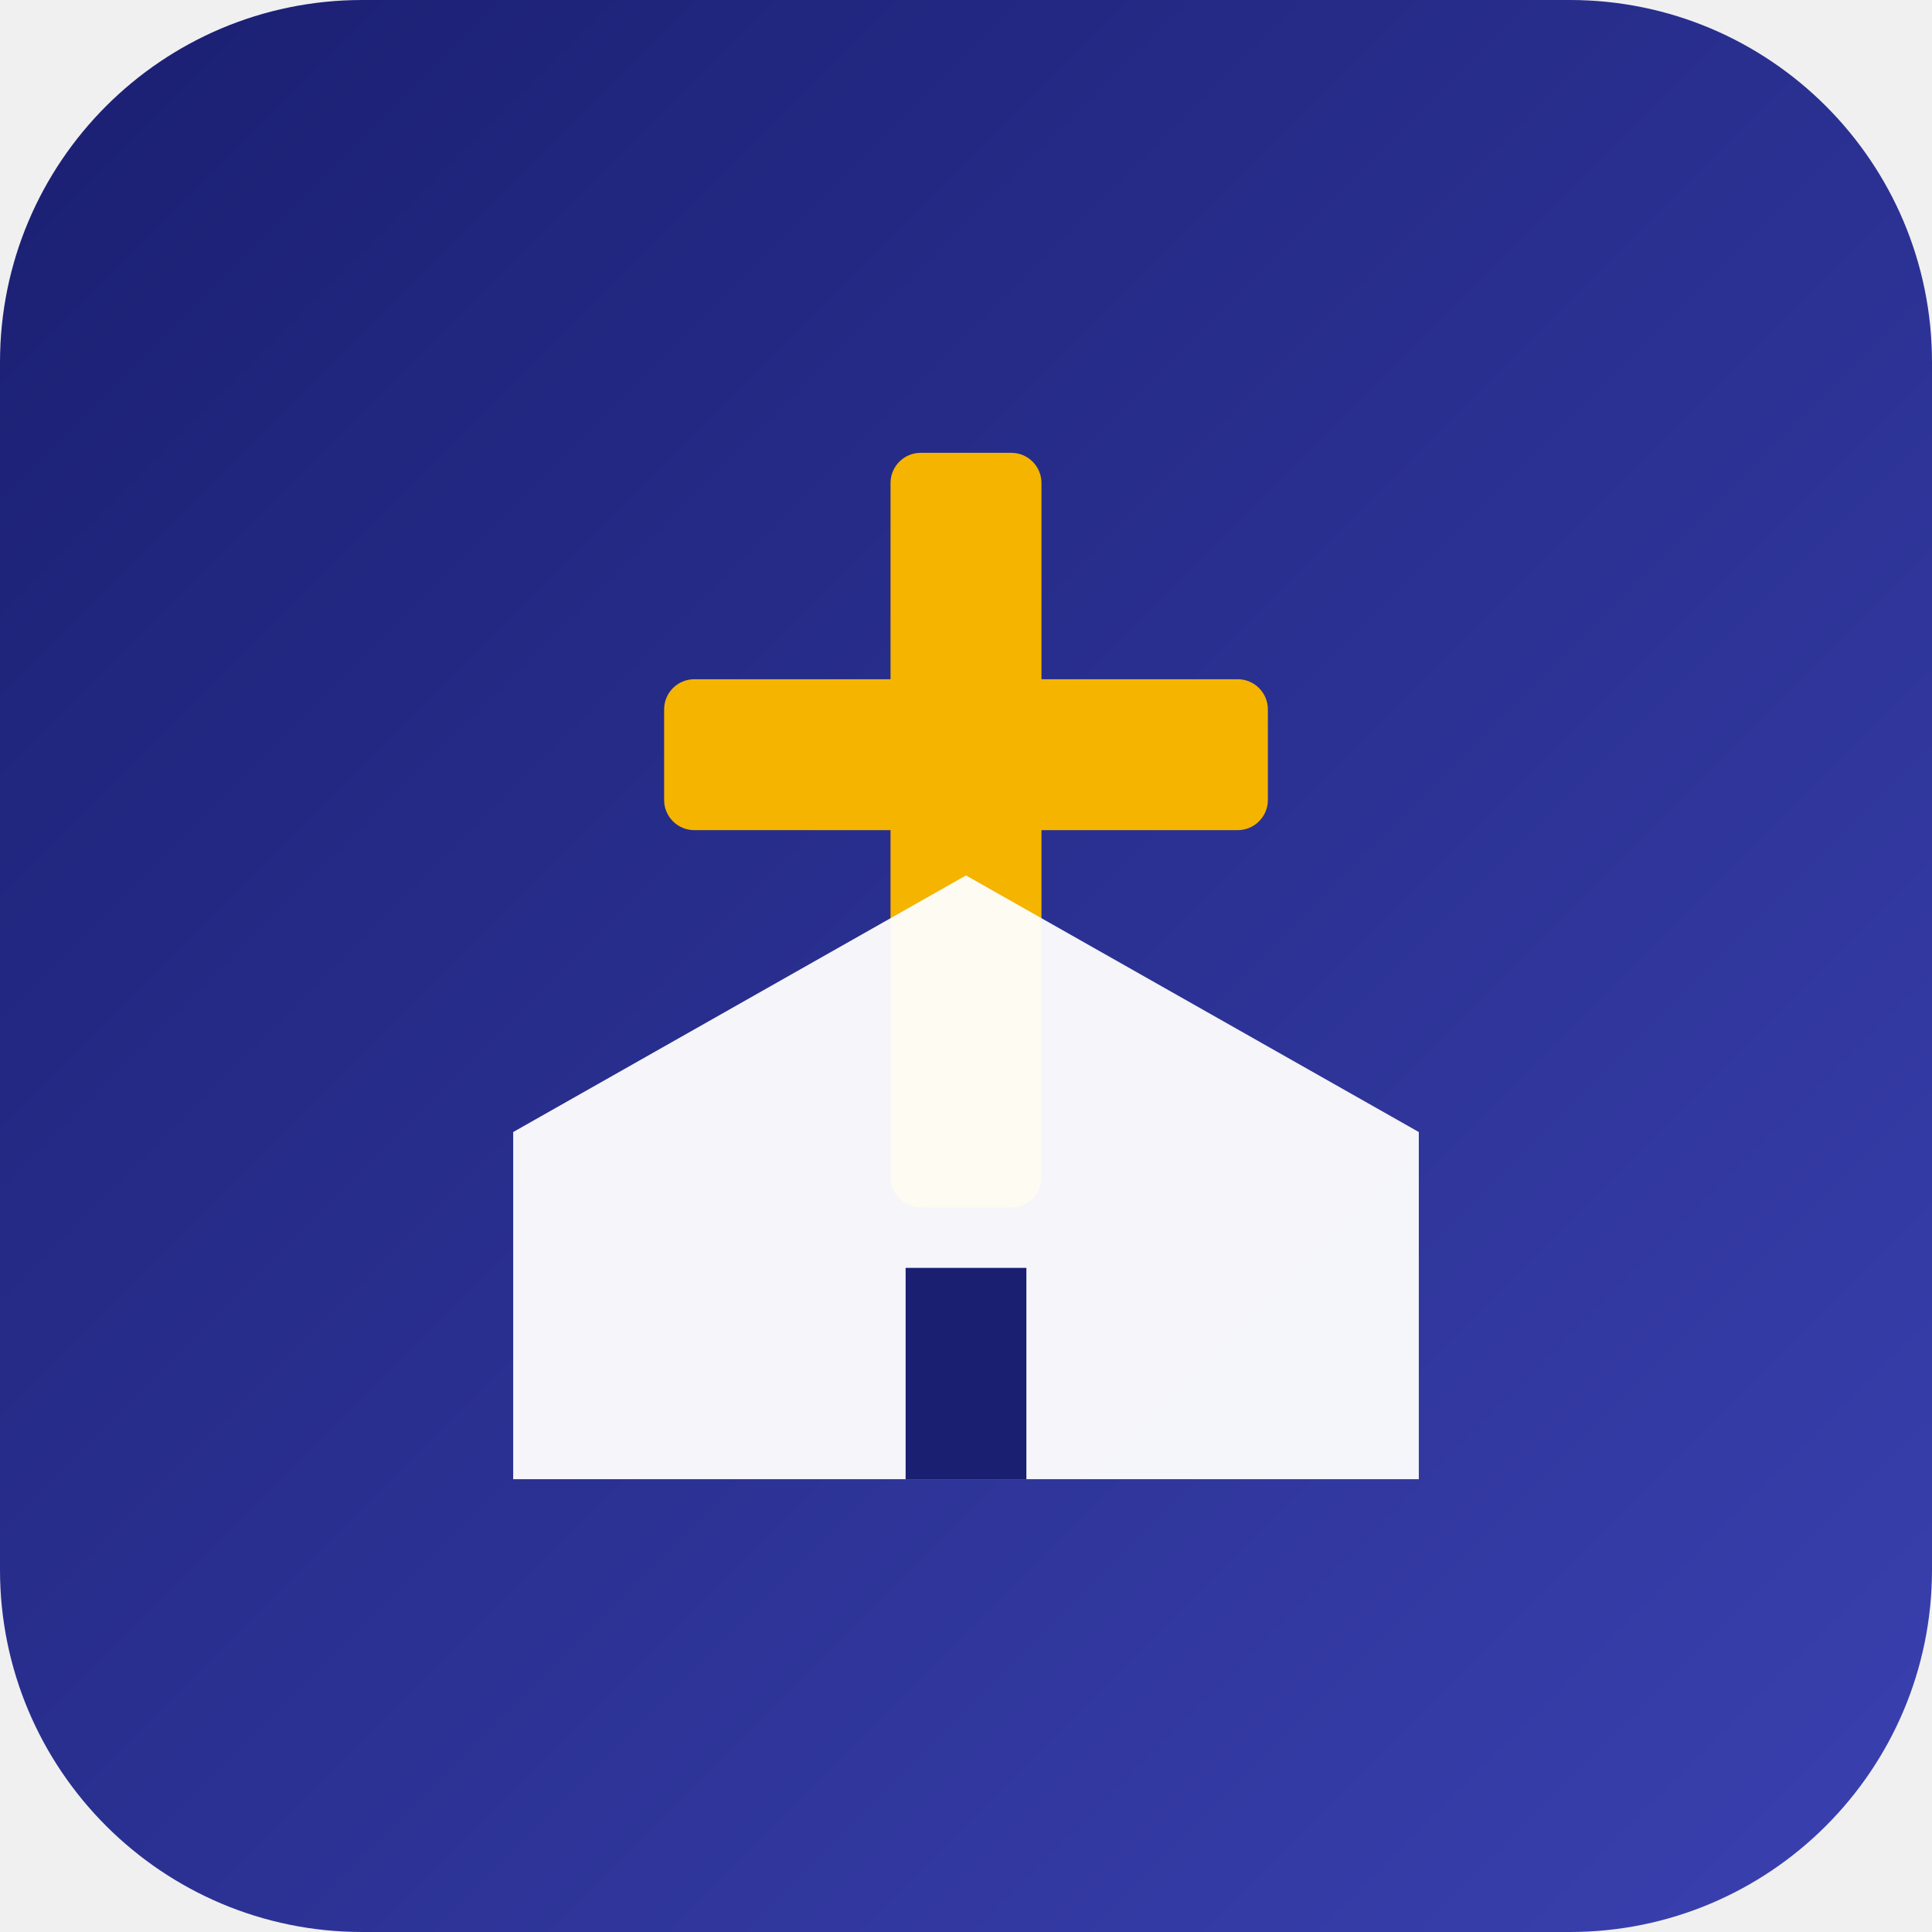
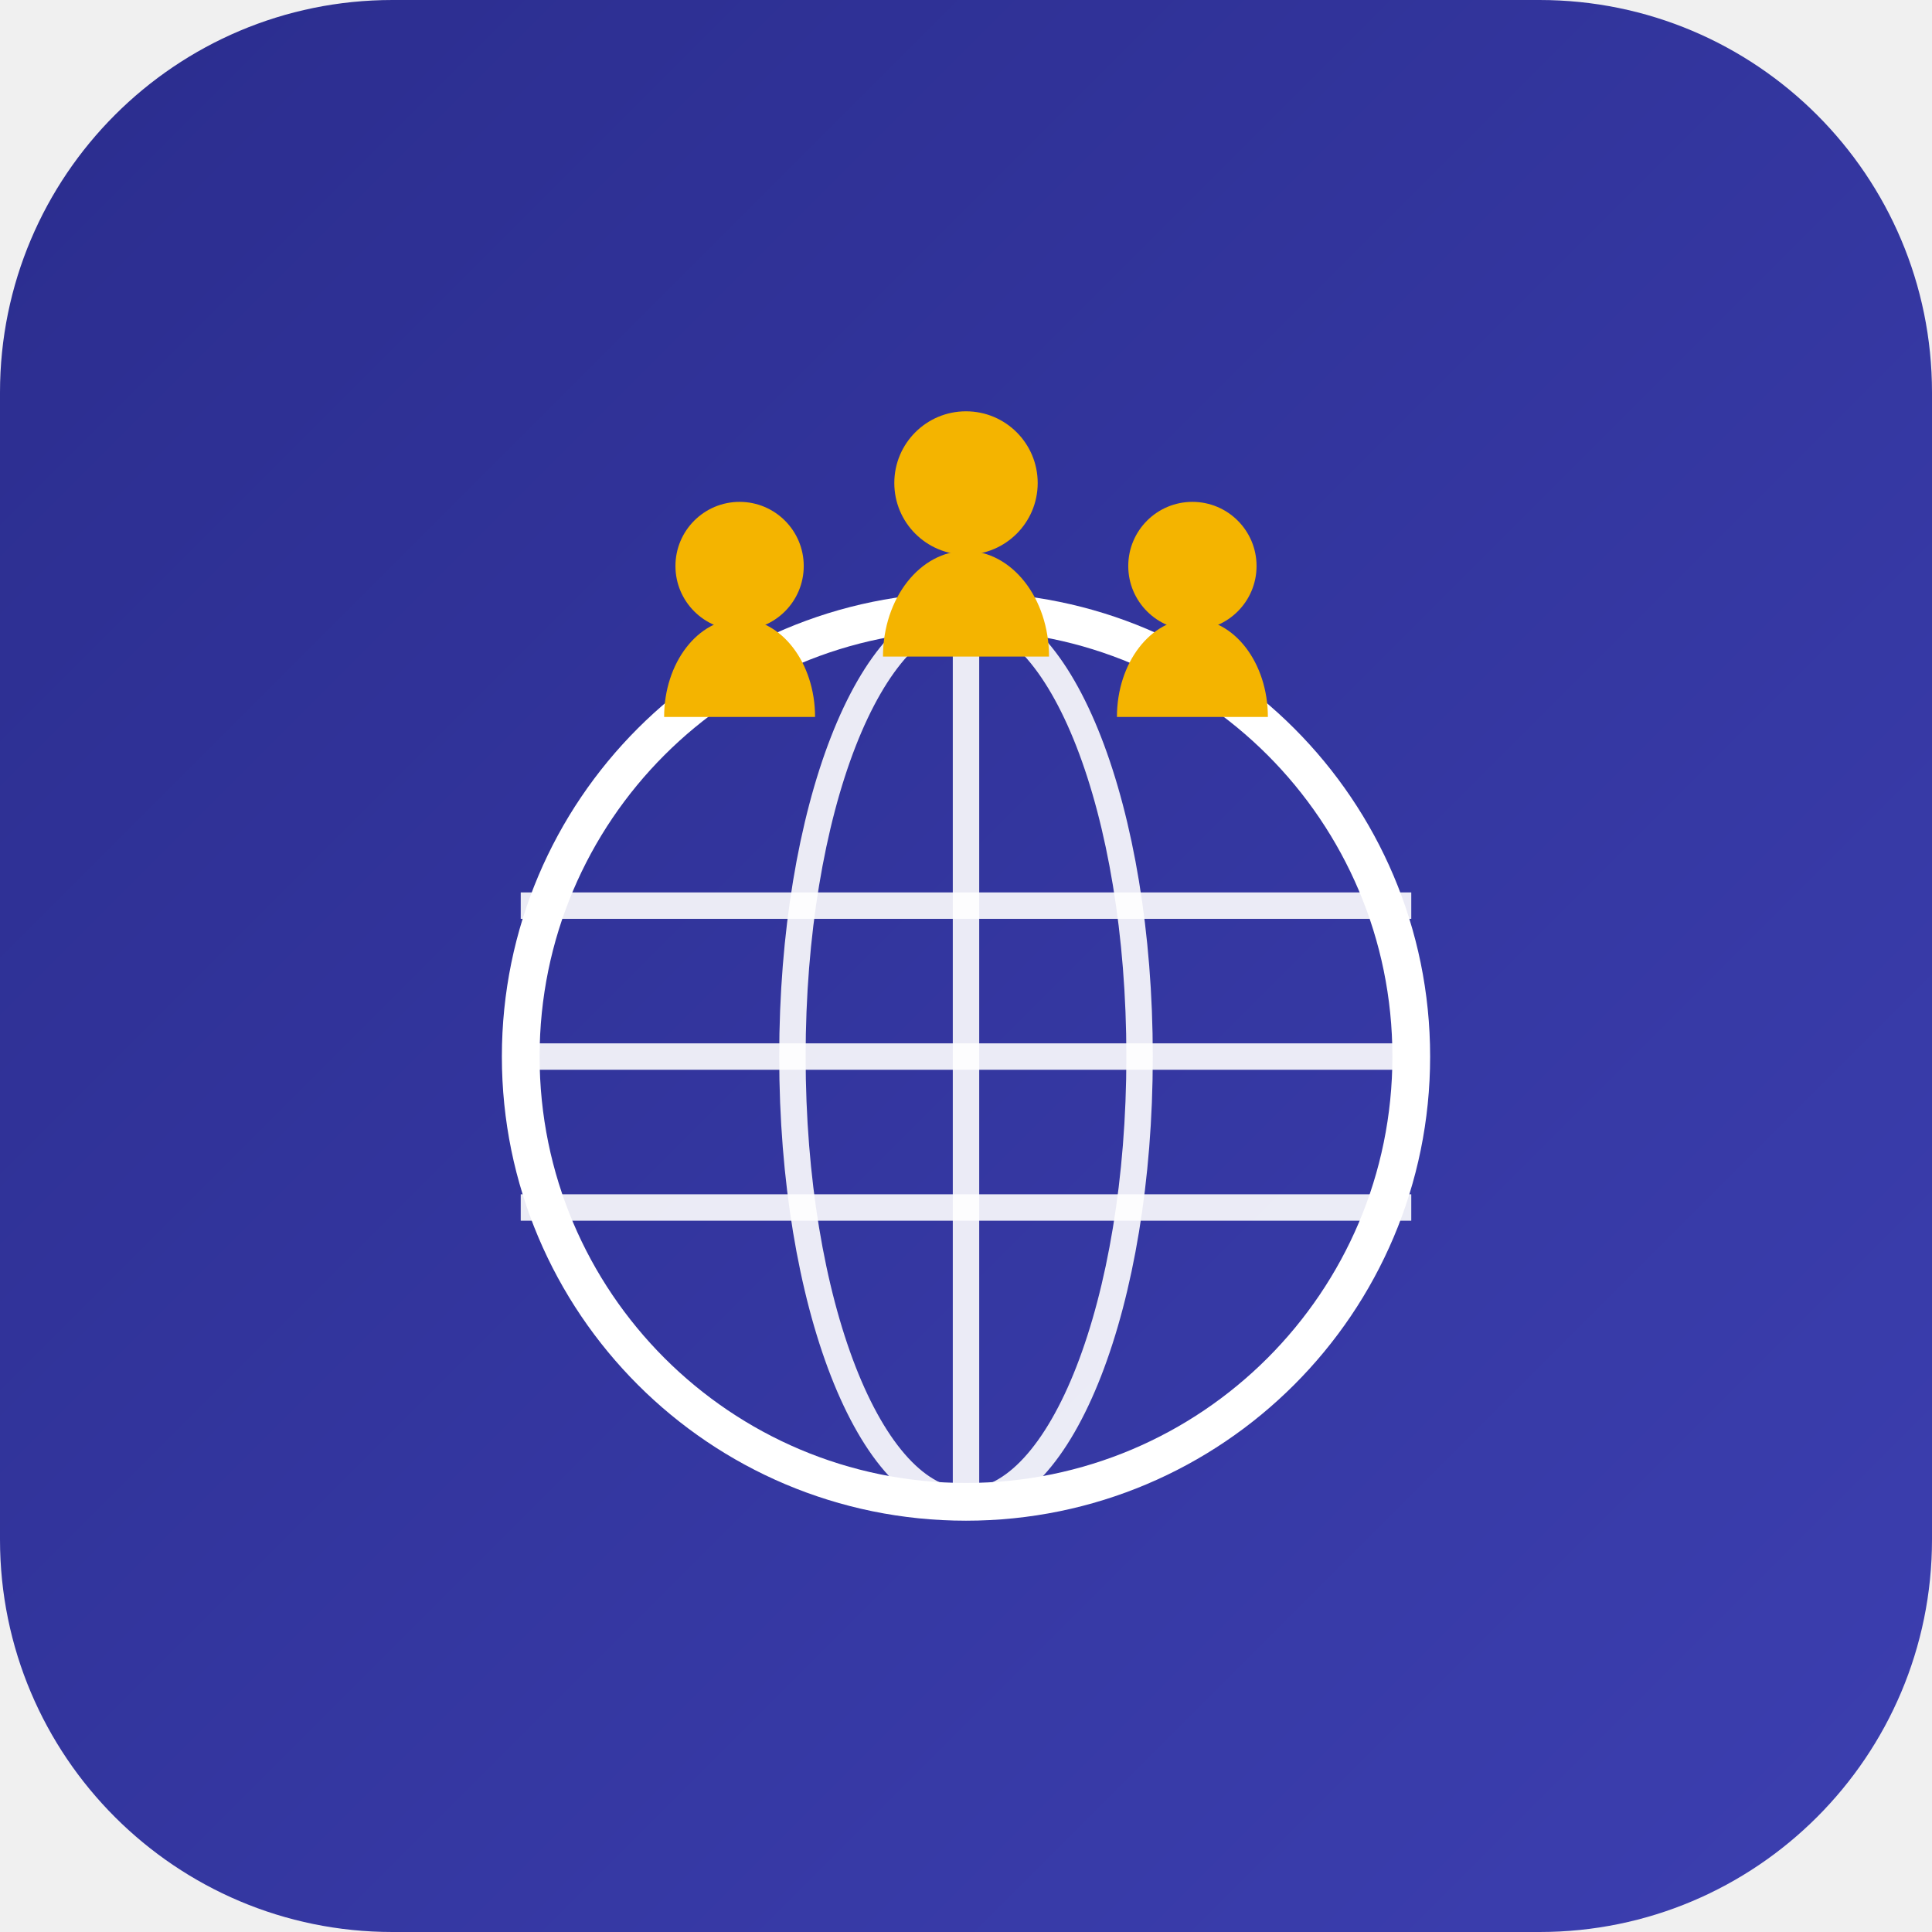
<svg xmlns="http://www.w3.org/2000/svg" width="512" height="512" viewBox="0 0 512 512">
  <defs>
-     <linearGradient id="g" x1="0" y1="0" x2="1" y2="1">
-       <stop offset="0" stop-color="#1A1F71" />
-       <stop offset="1" stop-color="#3A41B0" />
+     <linearGradient id="bg" x1="0" y1="0" x2="1" y2="1">
+       <stop offset="0" stop-color="#2B2D8E" />
+       <stop offset="1" stop-color="#3C3FB0" />
    </linearGradient>
  </defs>
-   <rect width="512" height="512" rx="96" fill="url(#g)" />
+   <rect width="512" height="512" rx="104" fill="url(#bg)" />
+   <g transform="translate(256 280)">
+     <circle r="118" fill="none" stroke="#FFFFFF" stroke-width="10" />
+     <path d="M-118 -40 H118 M-118 0 H118 M-118 40 H118" stroke="#FFFFFF" stroke-width="7" fill="none" opacity="0.9" />
+     <ellipse rx="46" ry="118" fill="none" stroke="#FFFFFF" stroke-width="7" opacity="0.9" />
+     <line x1="0" y1="-118" x2="0" y2="118" stroke="#FFFFFF" stroke-width="7" opacity="0.9" />
+   </g>
  <g fill="#F4B400">
-     <rect x="236" y="120" width="40" height="200" rx="8" />
-     <rect x="176" y="180" width="160" height="40" rx="8" />
+     <g transform="translate(196 150)">
+       <circle r="17" />
+       <path d="M-20 40 A20 26 0 0 1 20 40 Z" />
+     </g>
+     <g transform="translate(256 128)">
+       <circle r="19" />
+       <path d="M-22 46 A22 28 0 0 1 22 46 Z" />
+     </g>
+     <g transform="translate(316 150)">
+       <circle r="17" />
+       <path d="M-20 40 A20 26 0 0 1 20 40 Z" />
+     </g>
  </g>
-   <path d="M136 300 L256 232 L376 300 L376 392 L136 392 Z" fill="#FFFFFF" opacity="0.95" />
-   <rect x="240" y="336" width="32" height="56" fill="#1A1F71" />
</svg>
